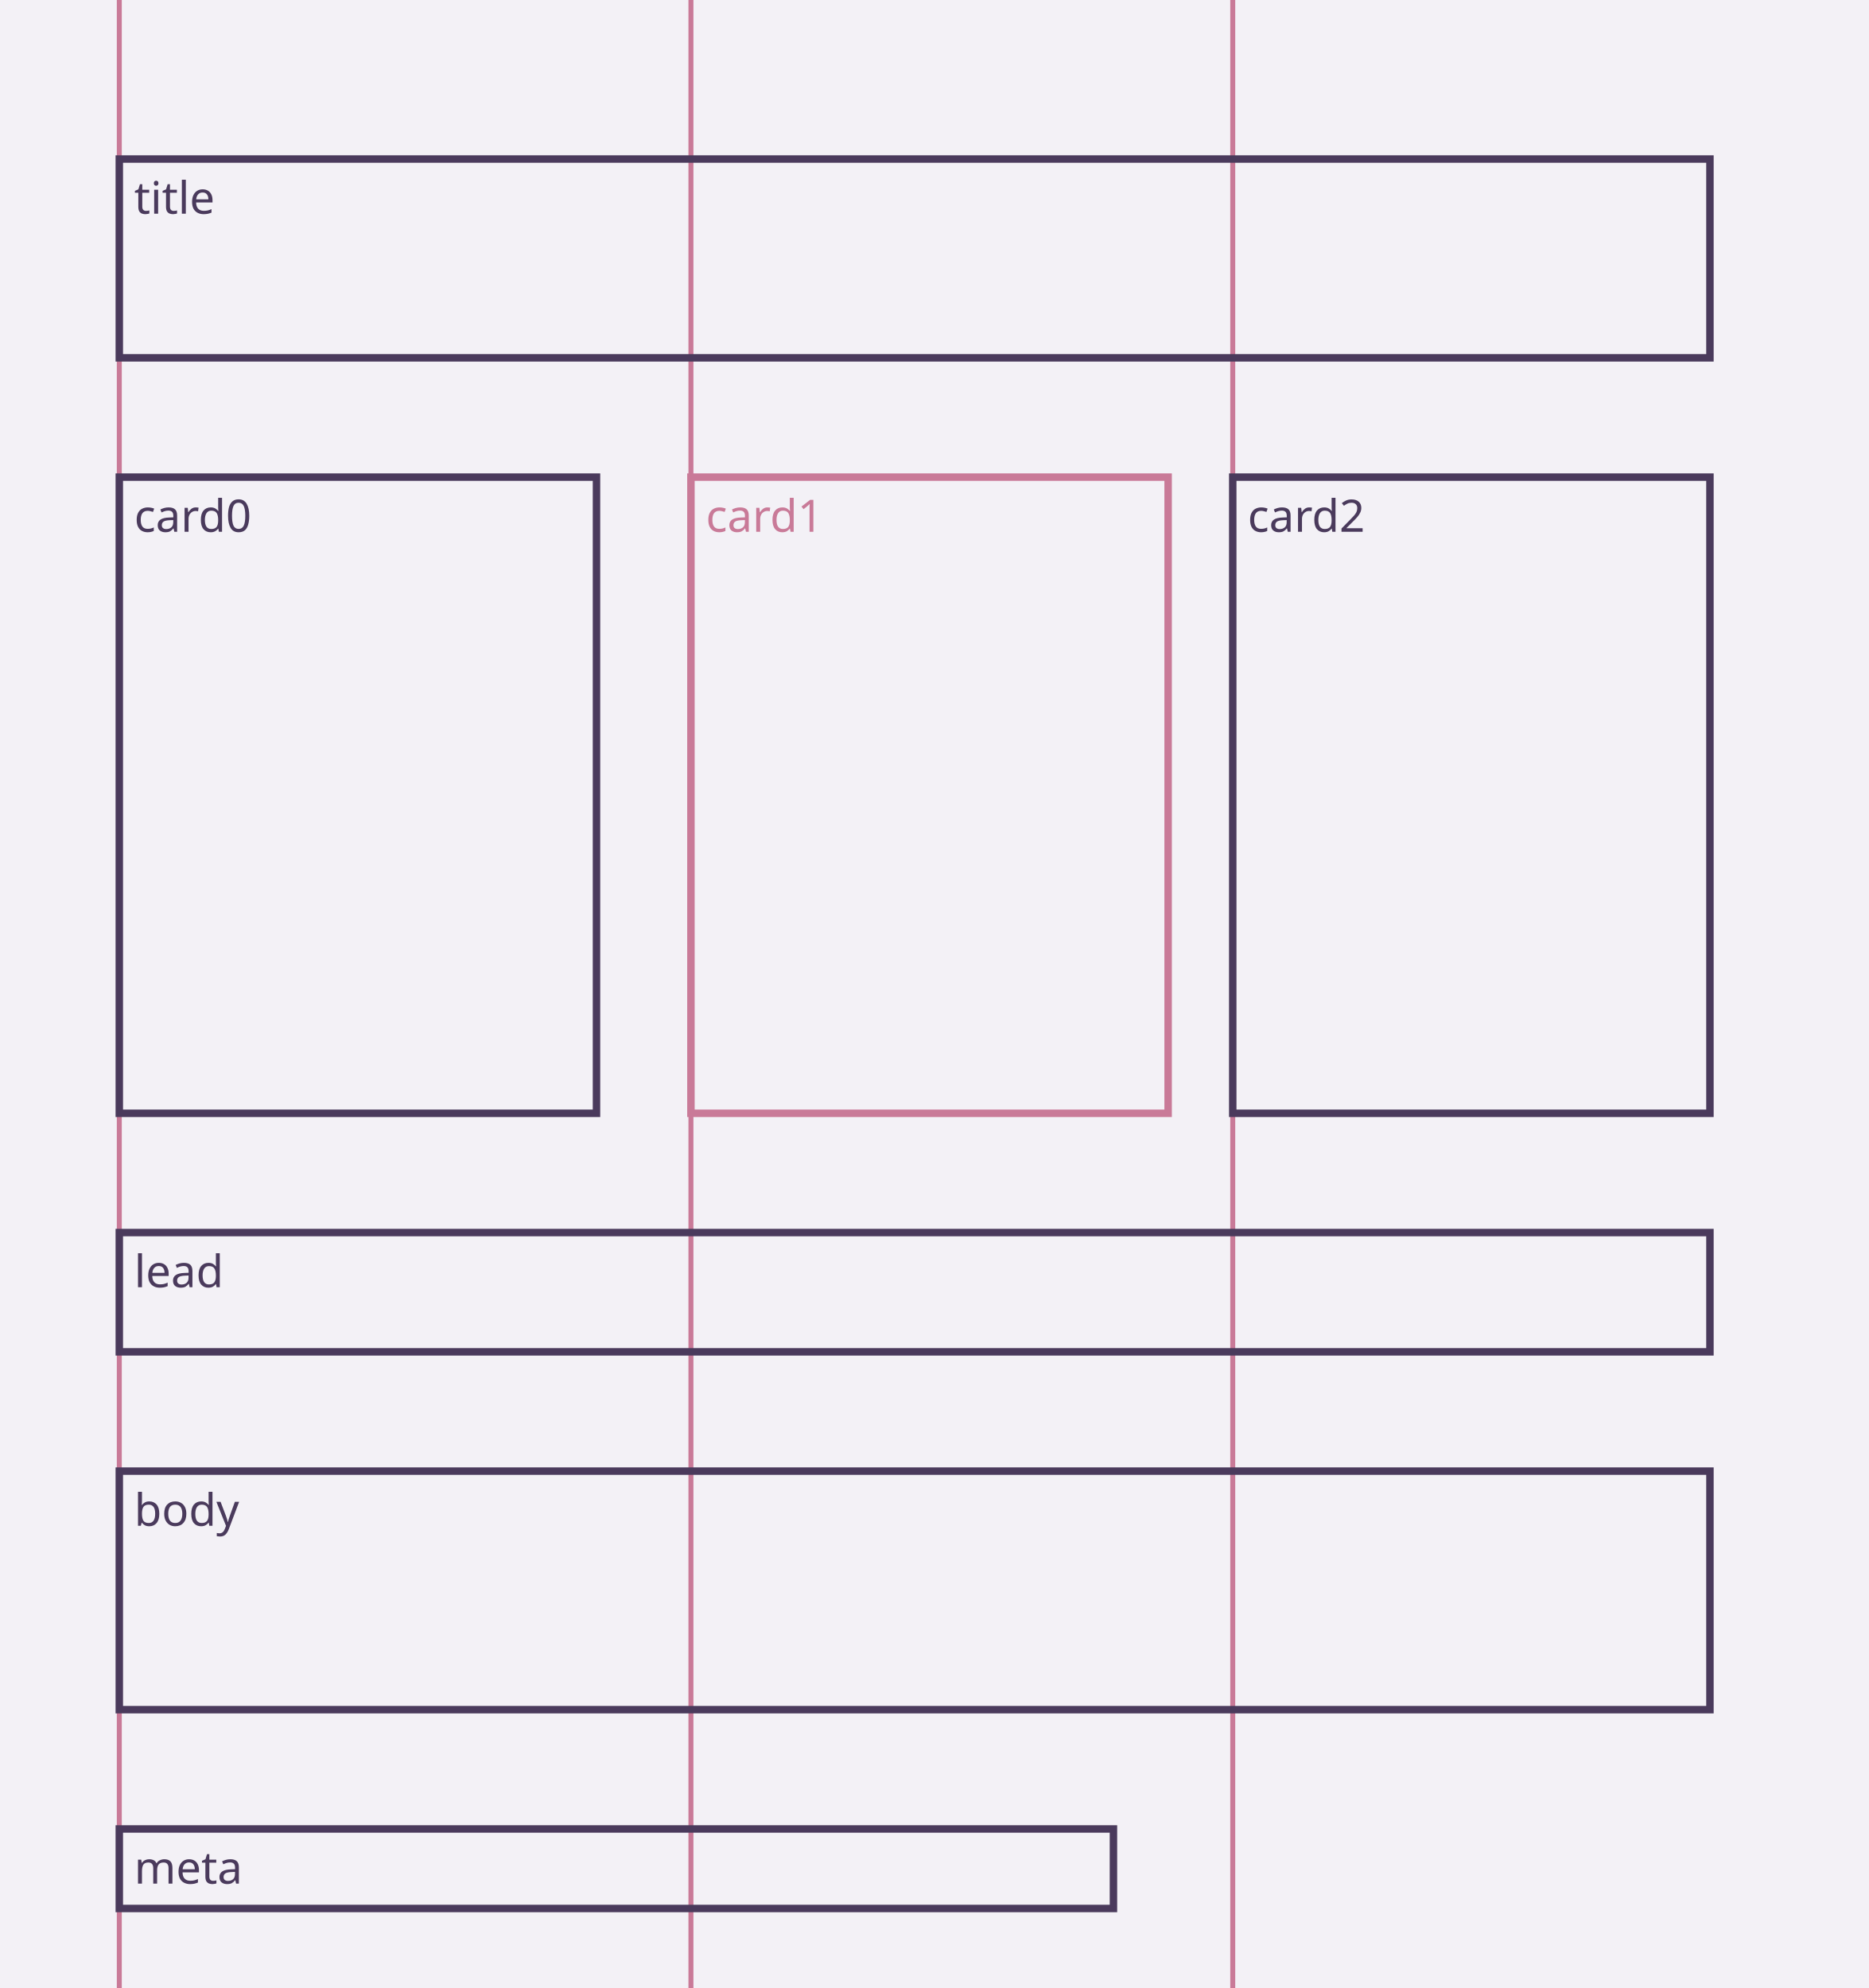
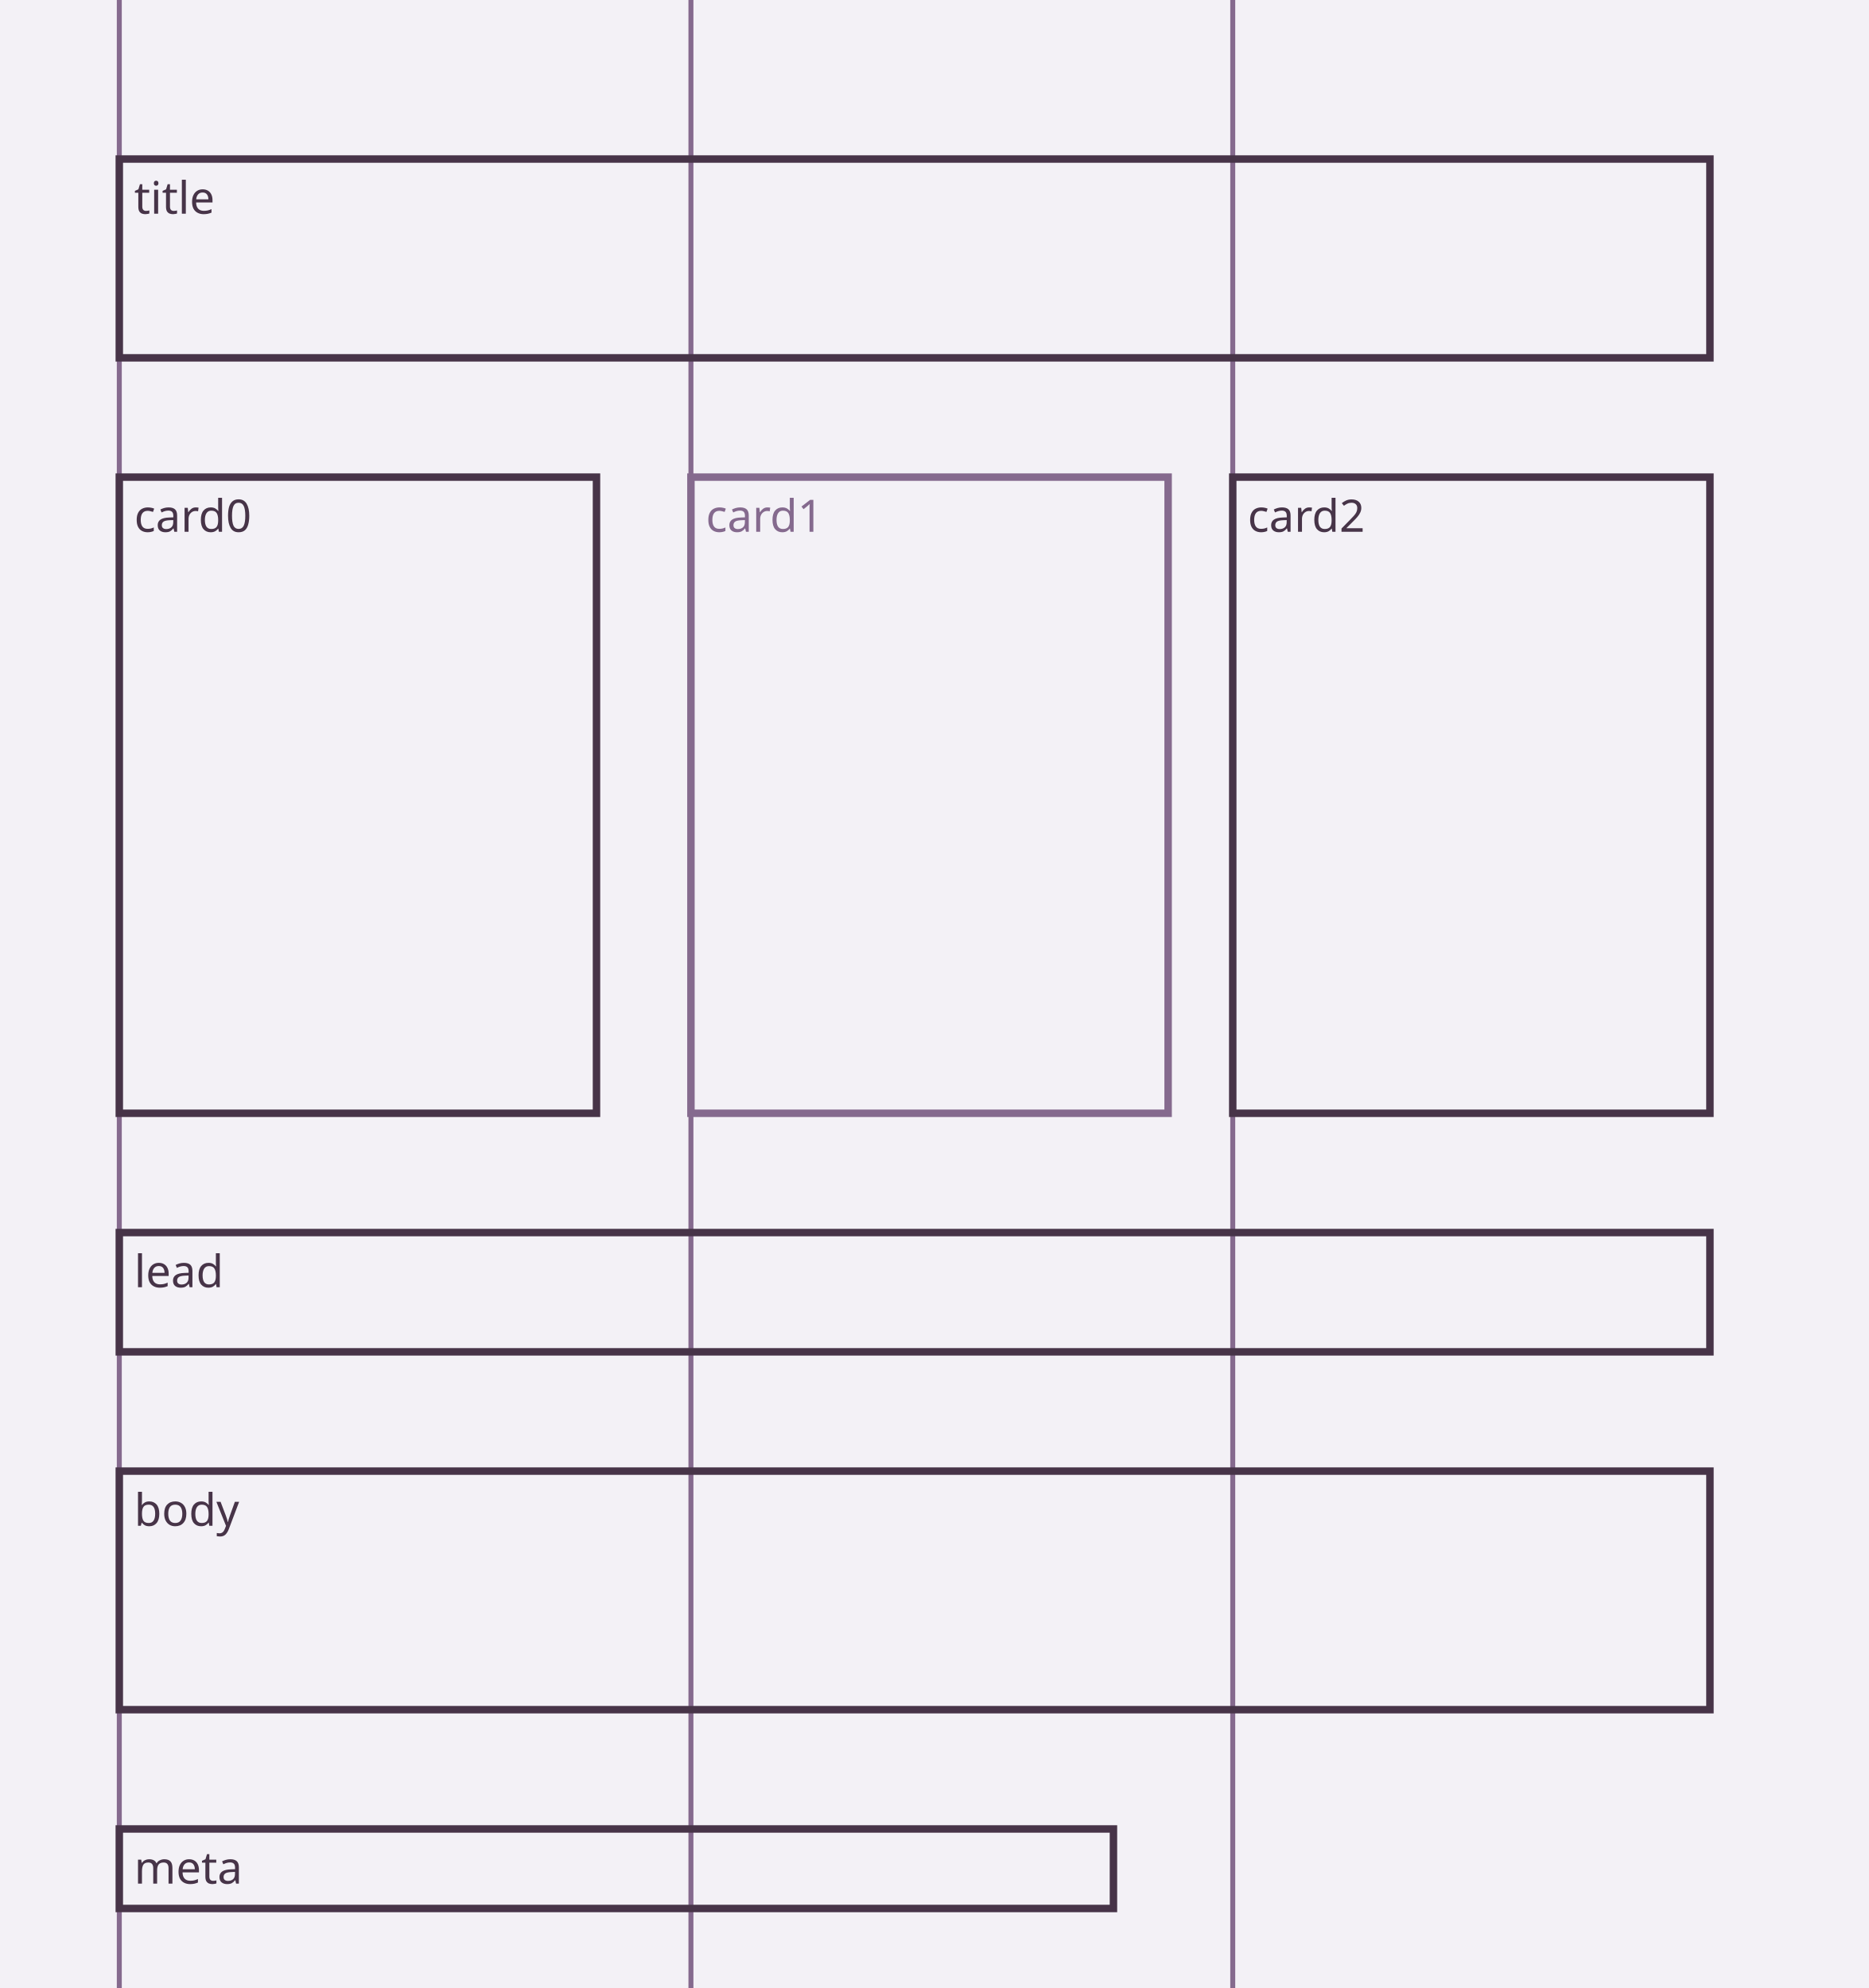
<svg xmlns="http://www.w3.org/2000/svg" viewBox="0 0 376 400" width="376" height="400">
  <rect width="100%" height="100%" fill="#f3f1f6" />
-   <line x1="24" y1="0" x2="24" y2="400" stroke="#c97a98" stroke-width="1" />
-   <line x1="139" y1="0" x2="139" y2="400" stroke="#c97a98" stroke-width="1" />
-   <line x1="248" y1="0" x2="248" y2="400" stroke="#c97a98" stroke-width="1" />
-   <rect x="24" y="96" width="96" height="128" fill="none" stroke="#4a3a5c" stroke-width="1.5" />
-   <text x="27" y="107" font-family="Jost, sans-serif" font-size="9" fill="#4a3a5c">card0</text>
-   <rect x="139" y="96" width="96" height="128" fill="none" stroke="#c97a98" stroke-width="1.5" />
-   <text x="142" y="107" font-family="Jost, sans-serif" font-size="9" fill="#c97a98">card1</text>
-   <rect x="248" y="96" width="96" height="128" fill="none" stroke="#4a3a5c" stroke-width="1.5" />
-   <text x="251" y="107" font-family="Jost, sans-serif" font-size="9" fill="#4a3a5c">card2</text>
-   <rect x="24" y="32" width="320" height="40" fill="none" stroke="#4a3a5c" stroke-width="1.5" />
-   <text x="27" y="43" font-family="Jost, sans-serif" font-size="9" fill="#4a3a5c">title</text>
-   <rect x="24" y="248" width="320" height="24" fill="none" stroke="#4a3a5c" stroke-width="1.5" />
-   <text x="27" y="259" font-family="Jost, sans-serif" font-size="9" fill="#4a3a5c">lead</text>
-   <rect x="24" y="296" width="320" height="48" fill="none" stroke="#4a3a5c" stroke-width="1.5" />
-   <text x="27" y="307" font-family="Jost, sans-serif" font-size="9" fill="#4a3a5c">body</text>
-   <rect x="24" y="368" width="200" height="16" fill="none" stroke="#4a3a5c" stroke-width="1.5" />
-   <text x="27" y="379" font-family="Jost, sans-serif" font-size="9" fill="#4a3a5c">meta</text>
+   <line x1="24" y1="0" x2="24" y2="400" stroke="#856a8e" stroke-width="1" />
+   <line x1="139" y1="0" x2="139" y2="400" stroke="#856a8e" stroke-width="1" />
+   <line x1="248" y1="0" x2="248" y2="400" stroke="#856a8e" stroke-width="1" />
+   <rect x="24" y="96" width="96" height="128" fill="none" stroke="#473448" stroke-width="1.5" />
+   <text x="27" y="107" font-family="Jost, sans-serif" font-size="9" fill="#473448">card0</text>
+   <rect x="139" y="96" width="96" height="128" fill="none" stroke="#856a8e" stroke-width="1.5" />
+   <text x="142" y="107" font-family="Jost, sans-serif" font-size="9" fill="#856a8e">card1</text>
+   <rect x="248" y="96" width="96" height="128" fill="none" stroke="#473448" stroke-width="1.5" />
+   <text x="251" y="107" font-family="Jost, sans-serif" font-size="9" fill="#473448">card2</text>
+   <rect x="24" y="32" width="320" height="40" fill="none" stroke="#473448" stroke-width="1.5" />
+   <text x="27" y="43" font-family="Jost, sans-serif" font-size="9" fill="#473448">title</text>
+   <rect x="24" y="248" width="320" height="24" fill="none" stroke="#473448" stroke-width="1.5" />
+   <text x="27" y="259" font-family="Jost, sans-serif" font-size="9" fill="#473448">lead</text>
+   <rect x="24" y="296" width="320" height="48" fill="none" stroke="#473448" stroke-width="1.5" />
+   <text x="27" y="307" font-family="Jost, sans-serif" font-size="9" fill="#473448">body</text>
+   <rect x="24" y="368" width="200" height="16" fill="none" stroke="#473448" stroke-width="1.5" />
+   <text x="27" y="379" font-family="Jost, sans-serif" font-size="9" fill="#473448">meta</text>
</svg>
